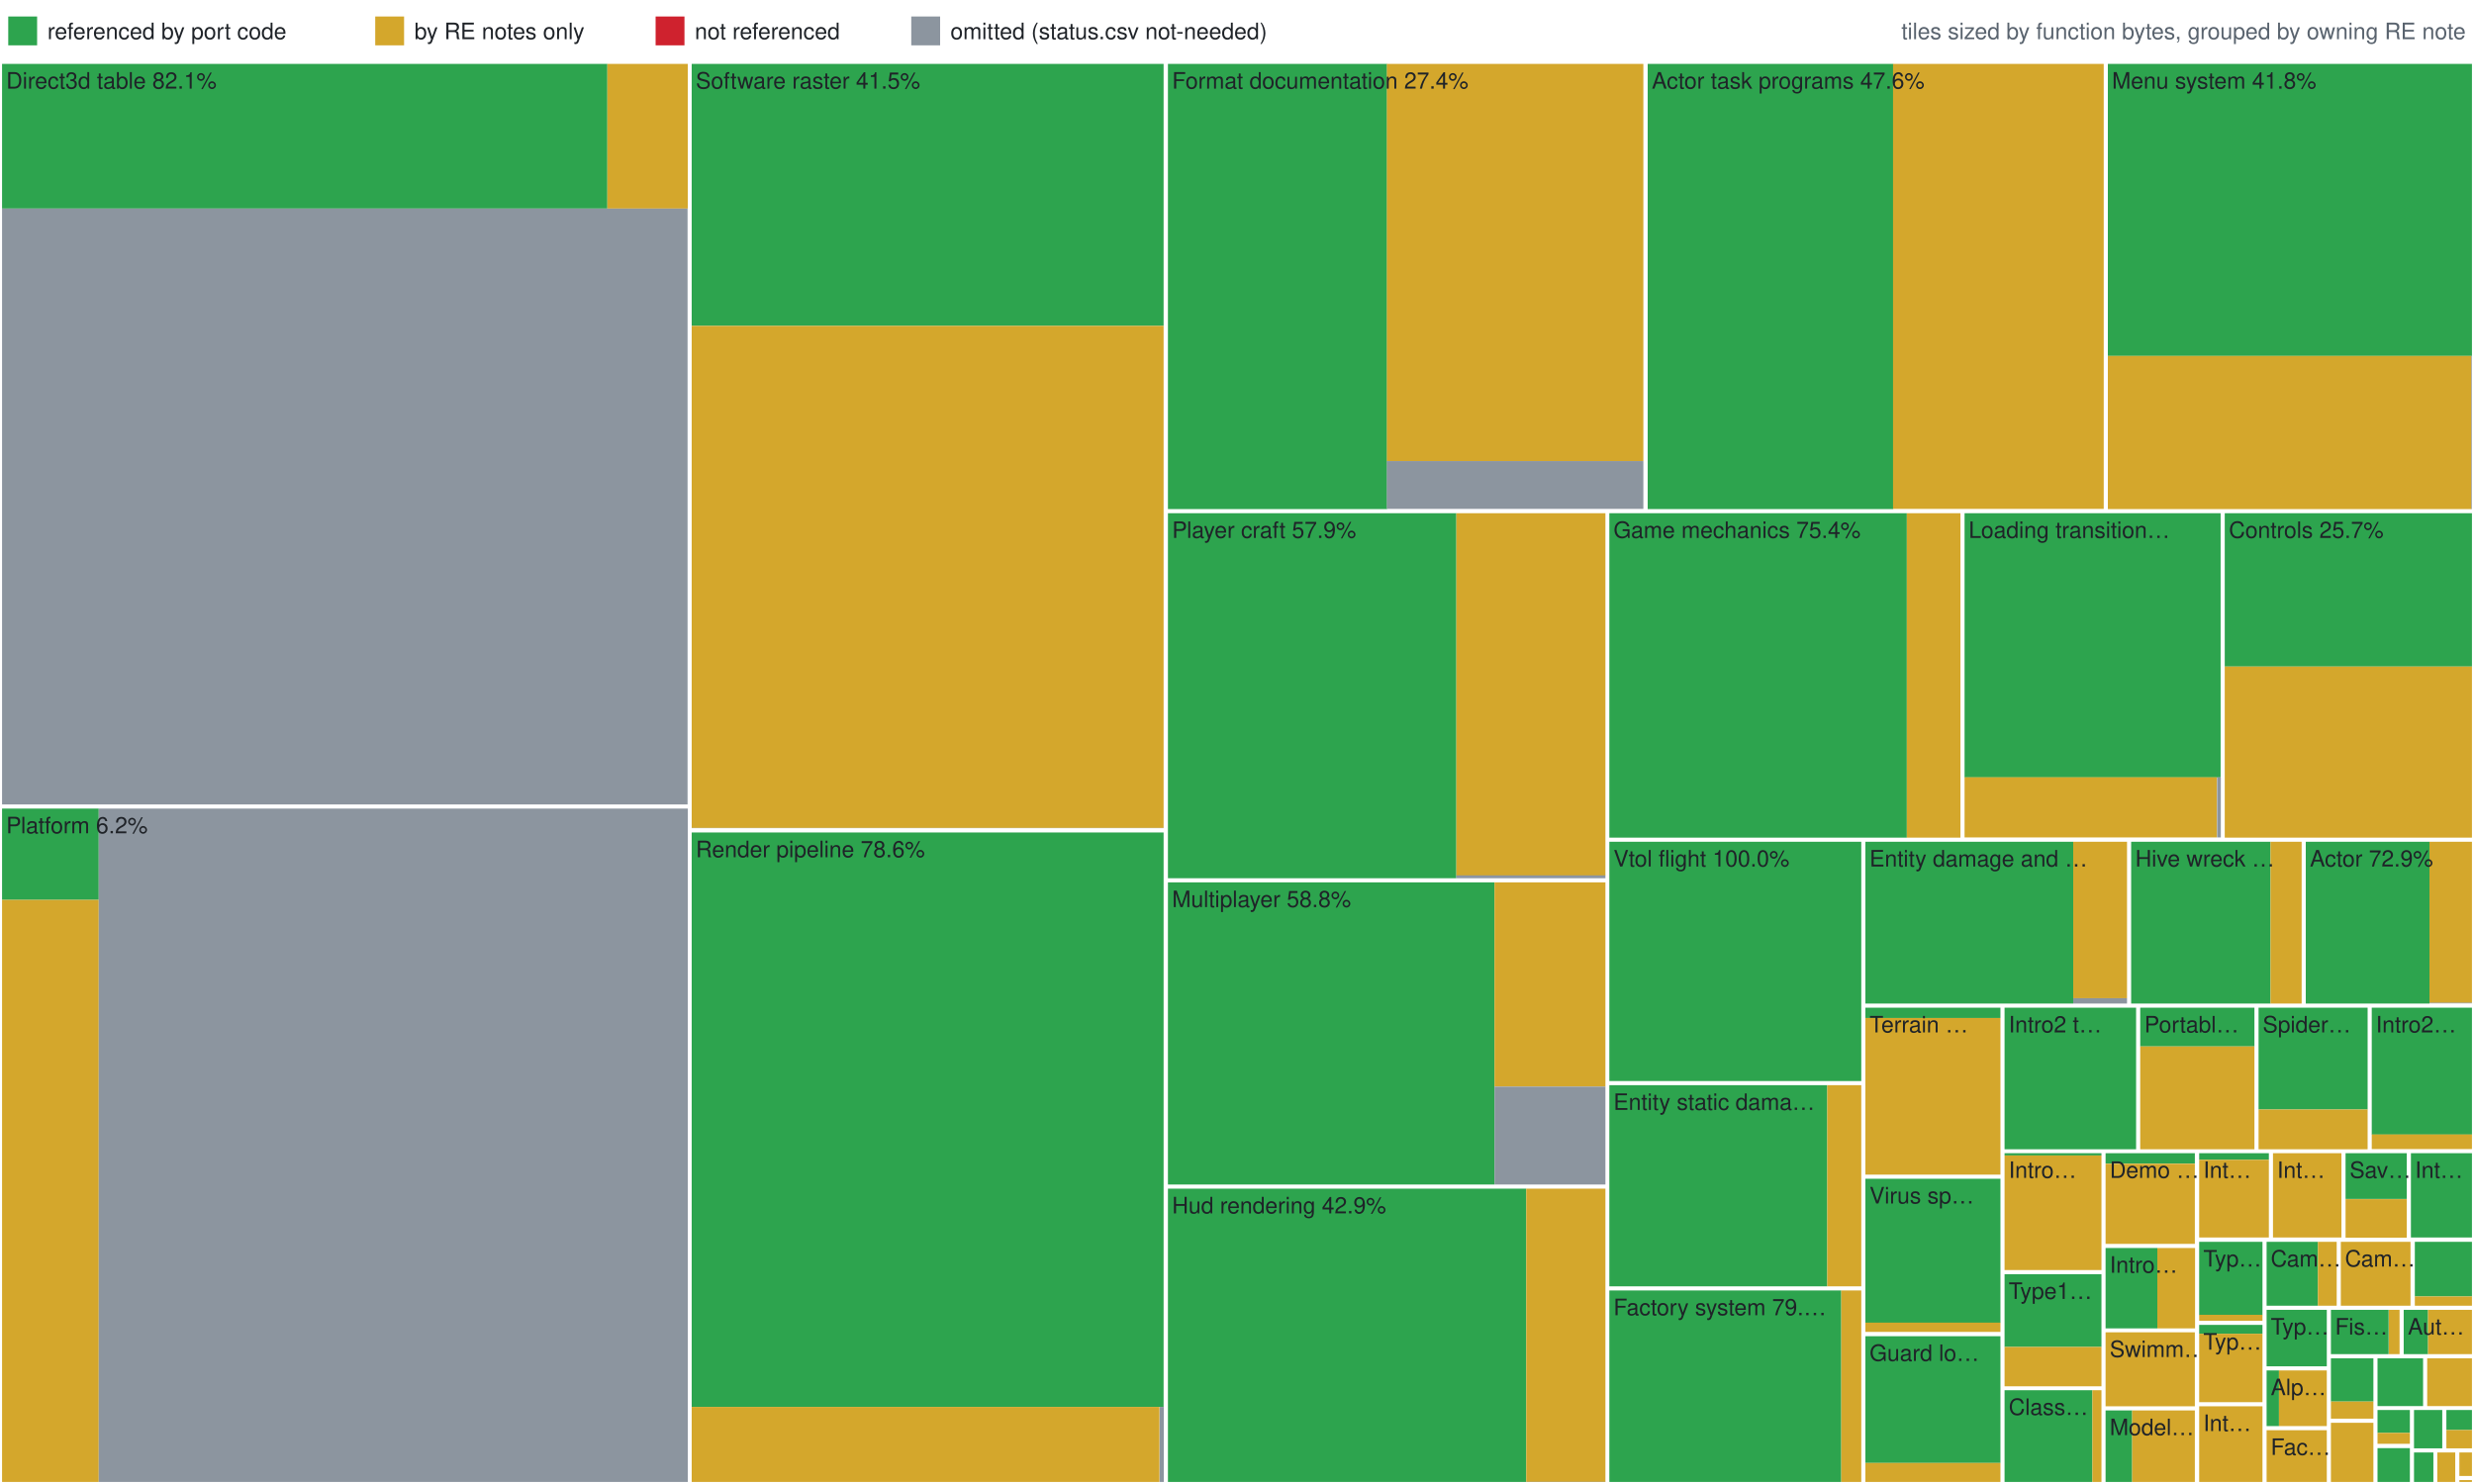
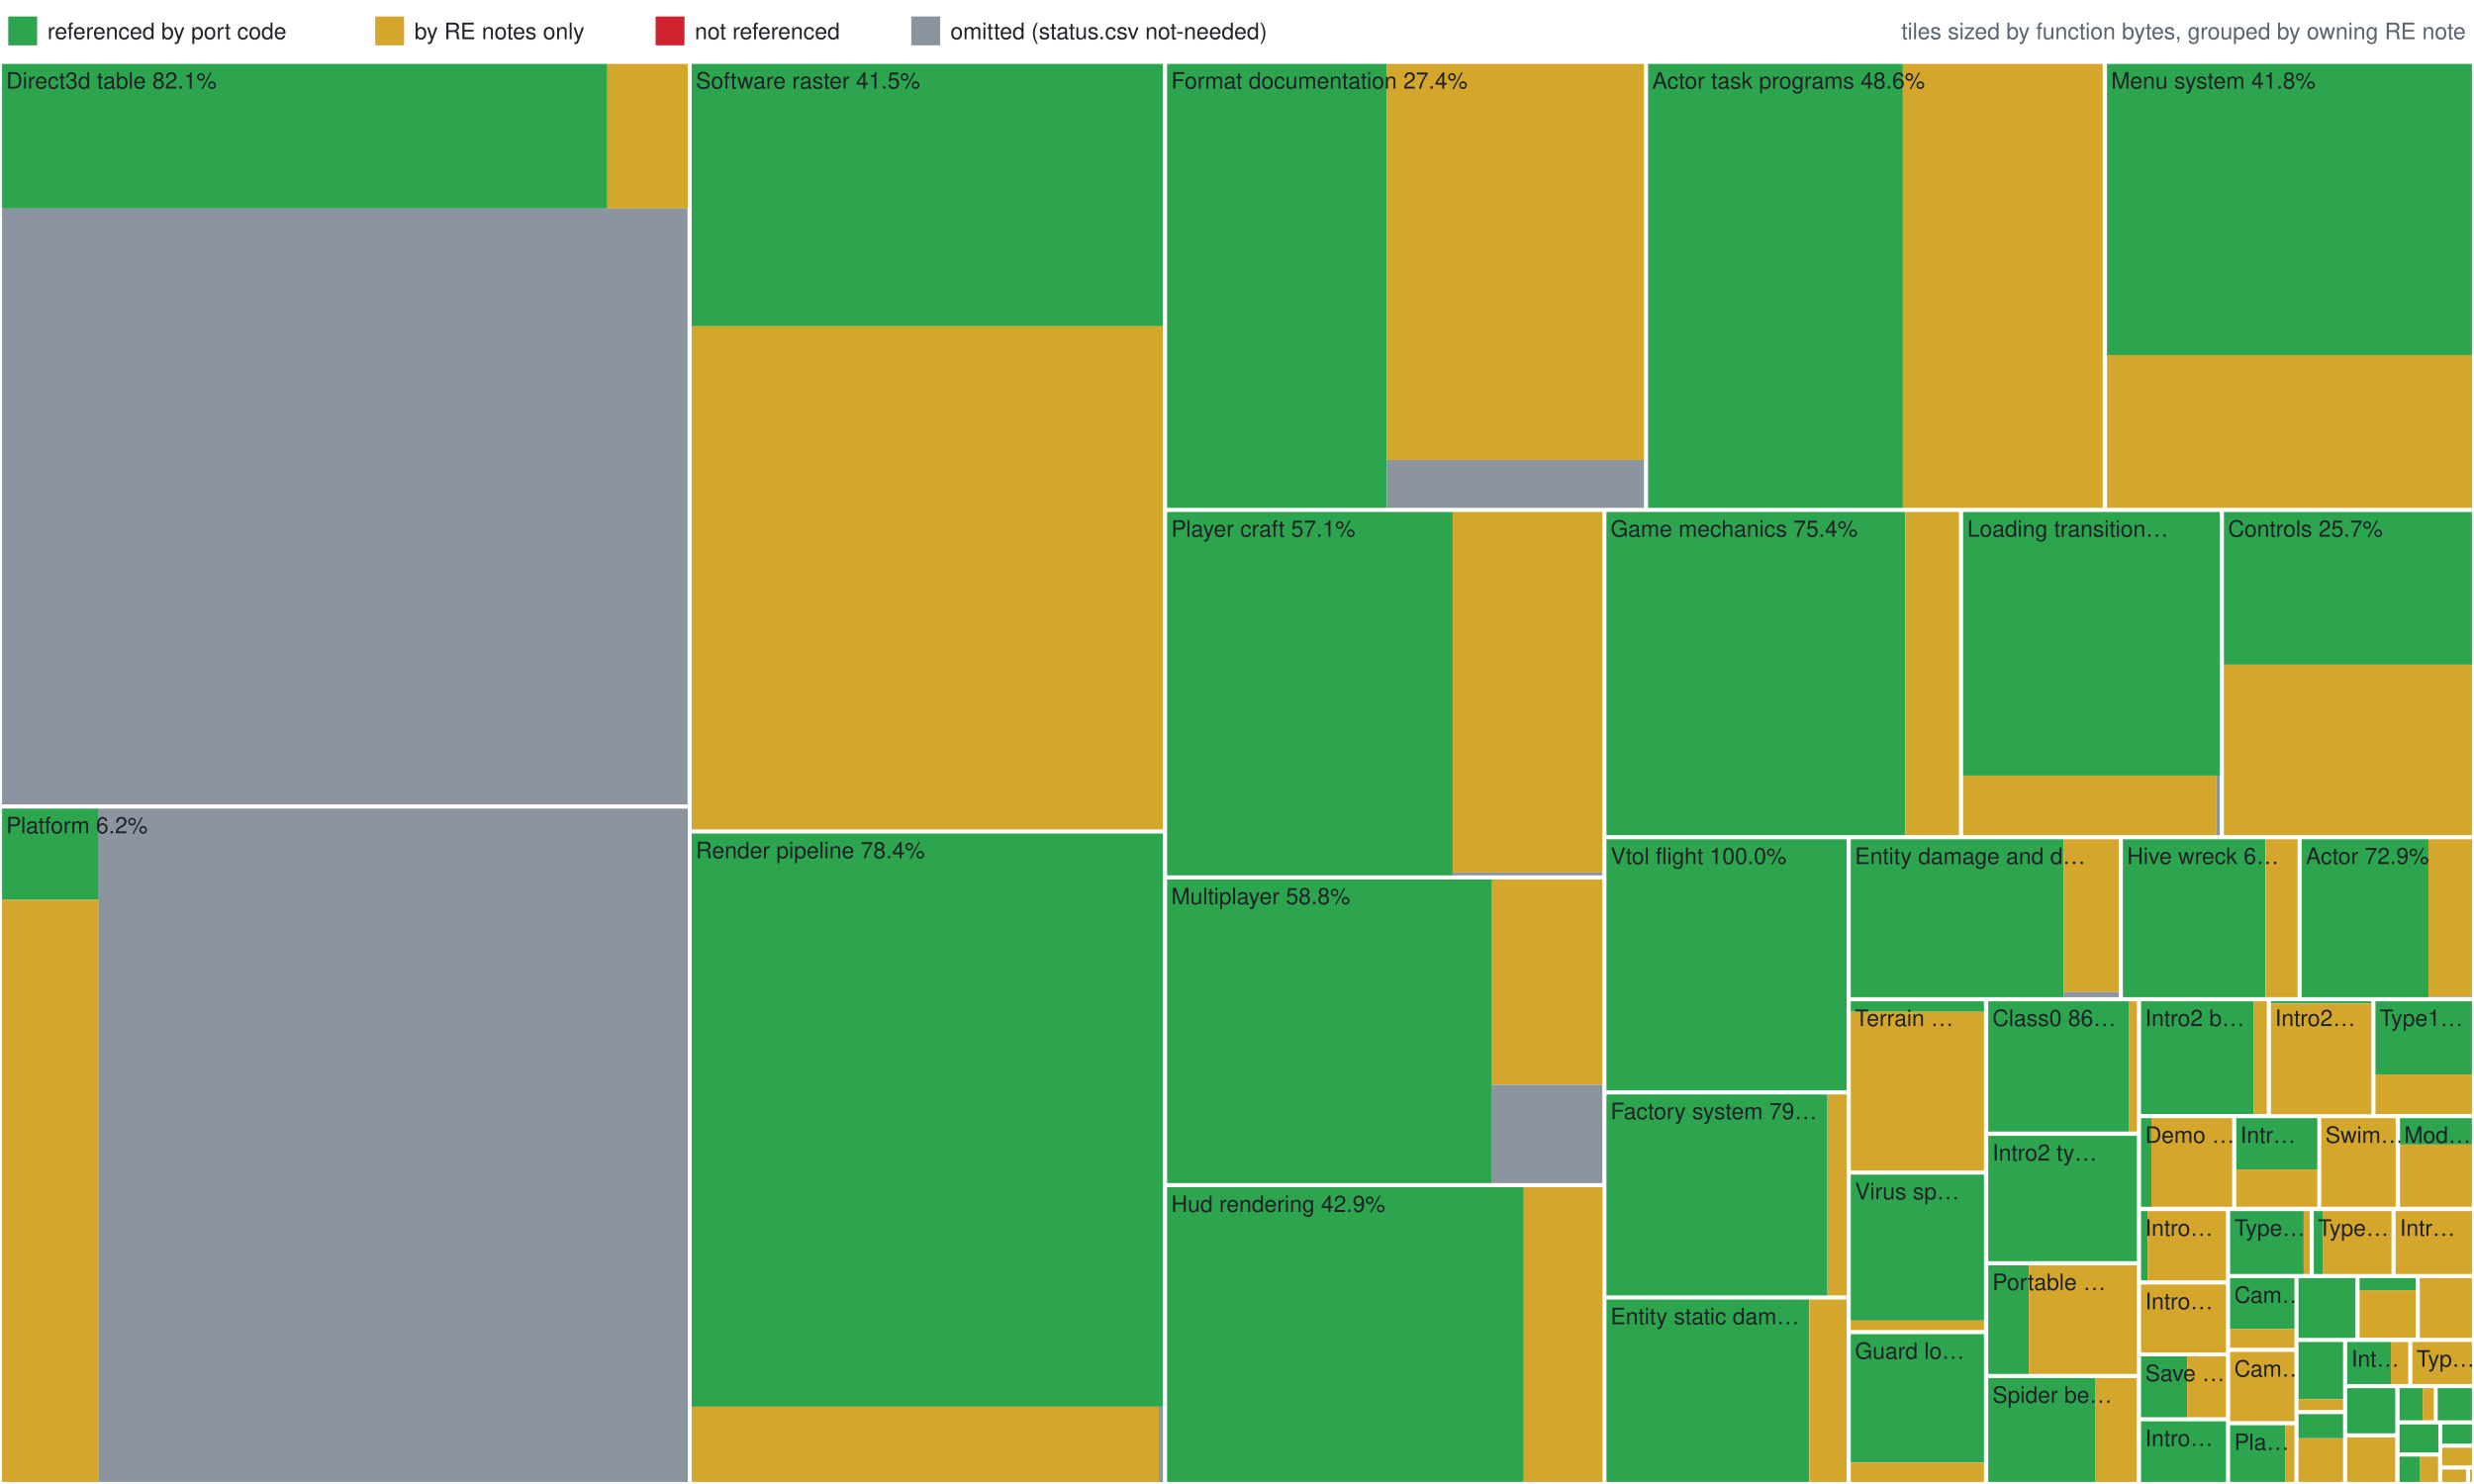
<svg xmlns="http://www.w3.org/2000/svg" width="1200" height="720" viewBox="0 0 1200 720" font-family="Segoe UI, Helvetica, Arial, sans-serif" font-size="11">
  <rect width="1200" height="720" fill="#ffffff" />
  <rect x="4" y="8" width="14" height="14" fill="#2da44e" />
  <text x="23" y="19" fill="#1f2328">referenced by port code</text>
  <rect x="182" y="8" width="14" height="14" fill="#d4a72c" />
  <text x="201" y="19" fill="#1f2328">by RE notes only</text>
  <rect x="318" y="8" width="14" height="14" fill="#cf222e" />
  <text x="337" y="19" fill="#1f2328">not referenced</text>
  <rect x="442" y="8" width="14" height="14" fill="#8c959f" />
  <text x="461" y="19" fill="#1f2328">omitted (status.csv not-needed)</text>
  <text x="1196" y="19" fill="#59636e" text-anchor="end">tiles sized by function bytes, grouped by owning RE note</text>
  <g>
    <rect x="1" y="31" width="293.6" height="70.2" fill="#2da44e" />
    <rect x="294.6" y="31" width="39" height="70.2" fill="#d4a72c" />
    <rect x="1" y="101.2" width="332.5" height="289.1" fill="#8c959f" />
    <text x="3" y="43" fill="#1f2328">Direct3d table 82.1%</text>
  </g>
  <g>
    <rect x="1" y="392.3" width="46.9" height="44.3" fill="#2da44e" />
    <rect x="1" y="436.6" width="46.9" height="282.4" fill="#d4a72c" />
    <rect x="47.9" y="392.3" width="285.7" height="326.7" fill="#8c959f" />
    <text x="3" y="404.3" fill="#1f2328">Platform 6.2%</text>
  </g>
  <g>
-     <rect x="335.5" y="31" width="228.9" height="127.1" fill="#2da44e" />
-     <rect x="335.5" y="158.1" width="228.9" height="243.6" fill="#d4a72c" />
-     <rect x="335.5" y="401.7" width="228.9" height="0.1" fill="#8c959f" />
+     <rect x="335.5" y="31" width="228.5" height="127.3" fill="#2da44e" />
+     <rect x="335.5" y="158.3" width="228.5" height="244" fill="#d4a72c" />
+     <rect x="335.5" y="402.3" width="228.5" height="0.1" fill="#8c959f" />
    <text x="337.5" y="43" fill="#1f2328">Software raster 41.5%</text>
  </g>
  <g>
-     <rect x="335.5" y="403.9" width="228.9" height="278.7" fill="#2da44e" />
-     <rect x="335.5" y="682.6" width="226.9" height="36.4" fill="#d4a72c" />
-     <rect x="562.5" y="682.6" width="2" height="36.4" fill="#8c959f" />
-     <text x="337.5" y="415.9" fill="#1f2328">Render pipeline 78.6%</text>
-   </g>
-   <g>
-     <rect x="566.5" y="31" width="106.3" height="216" fill="#2da44e" />
-     <rect x="672.7" y="31" width="124.4" height="192.7" fill="#d4a72c" />
-     <rect x="672.7" y="223.7" width="124.4" height="23.2" fill="#8c959f" />
-     <text x="568.5" y="43" fill="#1f2328">Format documentation 27.4%</text>
-   </g>
-   <g>
-     <rect x="799.2" y="31" width="119.1" height="216" fill="#2da44e" />
-     <rect x="918.2" y="31" width="102.2" height="215.9" fill="#d4a72c" />
-     <rect x="918.2" y="246.9" width="102.2" height="0" fill="#8c959f" />
-     <text x="801.2" y="43" fill="#1f2328">Actor task programs 47.6%</text>
-   </g>
-   <g>
-     <rect x="1022.4" y="31" width="176.6" height="141.7" fill="#2da44e" />
-     <rect x="1022.4" y="172.7" width="176.3" height="74.3" fill="#d4a72c" />
-     <rect x="1198.7" y="172.7" width="0.3" height="74.3" fill="#8c959f" />
-     <text x="1024.4" y="43" fill="#1f2328">Menu system 41.8%</text>
-   </g>
-   <g>
-     <rect x="566.5" y="249" width="139.9" height="177.1" fill="#2da44e" />
-     <rect x="706.4" y="249" width="72.3" height="175.8" fill="#d4a72c" />
-     <rect x="706.4" y="424.7" width="72.3" height="1.4" fill="#8c959f" />
-     <text x="568.5" y="261" fill="#1f2328">Player craft 57.9%</text>
-   </g>
-   <g>
-     <rect x="566.5" y="428.1" width="158.4" height="146.6" fill="#2da44e" />
-     <rect x="724.9" y="428.1" width="53.8" height="99.1" fill="#d4a72c" />
-     <rect x="724.9" y="527.2" width="53.8" height="47.5" fill="#8c959f" />
-     <text x="568.5" y="440.1" fill="#1f2328">Multiplayer 58.8%</text>
-   </g>
-   <g>
-     <rect x="566.5" y="576.7" width="173.8" height="142.3" fill="#2da44e" />
-     <rect x="740.3" y="576.7" width="38.4" height="142.3" fill="#d4a72c" />
-     <rect x="740.3" y="718.9" width="38.4" height="0.1" fill="#8c959f" />
-     <text x="568.5" y="588.7" fill="#1f2328">Hud rendering 42.9%</text>
-   </g>
-   <g>
-     <rect x="780.6" y="249" width="144.3" height="157.4" fill="#2da44e" />
-     <rect x="924.9" y="249" width="26" height="157.4" fill="#d4a72c" />
-     <text x="782.6" y="261" fill="#1f2328">Game mechanics 75.4%</text>
-   </g>
-   <g>
-     <rect x="952.9" y="249" width="124.2" height="128.2" fill="#2da44e" />
-     <rect x="952.9" y="377.1" width="122.4" height="29.2" fill="#d4a72c" />
-     <rect x="1075.4" y="377.1" width="1.8" height="29.2" fill="#8c959f" />
-     <text x="954.9" y="261" fill="#1f2328">Loading transition…</text>
-   </g>
-   <g>
-     <rect x="1079.1" y="249" width="119.9" height="74.4" fill="#2da44e" />
-     <rect x="1079.1" y="323.4" width="119.9" height="83" fill="#d4a72c" />
-     <text x="1081.1" y="261" fill="#1f2328">Controls 25.7%</text>
-   </g>
-   <g>
-     <rect x="780.6" y="408.4" width="122.2" height="116.1" fill="#2da44e" />
-     <text x="782.6" y="420.4" fill="#1f2328">Vtol flight 100.0%</text>
-   </g>
-   <g>
-     <rect x="780.6" y="526.5" width="105.7" height="97.6" fill="#2da44e" />
-     <rect x="886.3" y="526.5" width="16.5" height="97.6" fill="#d4a72c" />
-     <text x="782.6" y="538.5" fill="#1f2328">Entity static dama…</text>
-   </g>
-   <g>
-     <rect x="780.6" y="626.1" width="112.5" height="92.9" fill="#2da44e" />
-     <rect x="893.1" y="626.1" width="9.7" height="92.9" fill="#d4a72c" />
-     <text x="782.6" y="638.1" fill="#1f2328">Factory system 79.…</text>
-   </g>
-   <g>
-     <rect x="904.8" y="408.4" width="100.8" height="78.5" fill="#2da44e" />
-     <rect x="1005.6" y="408.4" width="26.1" height="75.9" fill="#d4a72c" />
-     <rect x="1005.6" y="484.3" width="26.1" height="2.6" fill="#8c959f" />
-     <text x="906.8" y="420.4" fill="#1f2328">Entity damage and …</text>
-   </g>
-   <g>
-     <rect x="1033.7" y="408.4" width="67.6" height="78.5" fill="#2da44e" />
-     <rect x="1101.3" y="408.4" width="15.1" height="78.5" fill="#d4a72c" />
-     <text x="1035.7" y="420.4" fill="#1f2328">Hive wreck …</text>
-   </g>
-   <g>
-     <rect x="1118.4" y="408.4" width="60" height="78.5" fill="#2da44e" />
-     <rect x="1178.4" y="408.4" width="20.6" height="78.2" fill="#d4a72c" />
-     <rect x="1178.4" y="486.5" width="20.6" height="0.3" fill="#8c959f" />
-     <text x="1120.4" y="420.4" fill="#1f2328">Actor 72.9%</text>
-   </g>
-   <g>
-     <rect x="904.8" y="488.9" width="65.5" height="5" fill="#2da44e" />
-     <rect x="904.8" y="493.9" width="65.5" height="76" fill="#d4a72c" />
-     <text x="906.8" y="500.9" fill="#1f2328">Terrain …</text>
-   </g>
-   <g>
-     <rect x="904.8" y="571.9" width="65.5" height="69.9" fill="#2da44e" />
-     <rect x="904.8" y="641.7" width="65.5" height="4.5" fill="#d4a72c" />
-     <text x="906.8" y="583.9" fill="#1f2328">Virus sp…</text>
-   </g>
-   <g>
-     <rect x="904.8" y="648.3" width="65.5" height="61.5" fill="#2da44e" />
-     <rect x="904.8" y="709.8" width="65.5" height="9.2" fill="#d4a72c" />
-     <text x="906.8" y="660.3" fill="#1f2328">Guard lo…</text>
-   </g>
-   <g>
-     <rect x="972.3" y="488.9" width="63.8" height="68.7" fill="#2da44e" />
-     <text x="974.3" y="500.9" fill="#1f2328">Intro2 t…</text>
-   </g>
-   <g>
-     <rect x="1038.1" y="488.9" width="55.4" height="18.8" fill="#2da44e" />
-     <rect x="1038.1" y="507.7" width="55.4" height="49.9" fill="#d4a72c" />
-     <text x="1040.1" y="500.9" fill="#1f2328">Portabl…</text>
-   </g>
-   <g>
-     <rect x="1095.5" y="488.9" width="52.9" height="49.4" fill="#2da44e" />
-     <rect x="1095.5" y="538.3" width="52.9" height="19.3" fill="#d4a72c" />
-     <text x="1097.5" y="500.9" fill="#1f2328">Spider…</text>
-   </g>
-   <g>
-     <rect x="1150.4" y="488.9" width="48.6" height="61.6" fill="#2da44e" />
-     <rect x="1150.4" y="550.4" width="48.6" height="7.1" fill="#d4a72c" />
-     <text x="1152.4" y="500.9" fill="#1f2328">Intro2…</text>
-   </g>
-   <g>
-     <rect x="972.3" y="559.5" width="47" height="1.1" fill="#2da44e" />
-     <rect x="972.3" y="560.6" width="47" height="55.6" fill="#d4a72c" />
-     <text x="974.3" y="571.5" fill="#1f2328">Intro…</text>
-   </g>
-   <g>
-     <rect x="972.3" y="618.2" width="47" height="35.3" fill="#2da44e" />
-     <rect x="972.3" y="653.5" width="47" height="19.1" fill="#d4a72c" />
-     <text x="974.3" y="630.2" fill="#1f2328">Type1…</text>
-   </g>
-   <g>
-     <rect x="972.3" y="674.5" width="42.6" height="44.5" fill="#2da44e" />
-     <rect x="1014.9" y="674.5" width="4.4" height="44.5" fill="#d4a72c" />
-     <text x="974.3" y="686.5" fill="#1f2328">Class…</text>
-   </g>
-   <g>
-     <rect x="1021.3" y="559.5" width="43.3" height="5" fill="#2da44e" />
-     <rect x="1021.3" y="564.6" width="43.3" height="38.9" fill="#d4a72c" />
-     <text x="1023.3" y="571.5" fill="#1f2328">Demo …</text>
-   </g>
-   <g>
-     <rect x="1021.3" y="605.5" width="25.1" height="39" fill="#2da44e" />
-     <rect x="1046.4" y="605.5" width="18.3" height="39" fill="#d4a72c" />
-     <text x="1023.3" y="617.5" fill="#1f2328">Intro…</text>
-   </g>
-   <g>
-     <rect x="1021.3" y="646.4" width="43.3" height="35.9" fill="#d4a72c" />
-     <text x="1023.3" y="658.4" fill="#1f2328">Swimm…</text>
-   </g>
-   <g>
-     <rect x="1021.3" y="684.3" width="12.9" height="34.7" fill="#2da44e" />
-     <rect x="1034.2" y="684.3" width="30.4" height="34.7" fill="#d4a72c" />
-     <text x="1023.3" y="696.3" fill="#1f2328">Model…</text>
-   </g>
-   <g>
-     <rect x="1066.7" y="559.5" width="33.8" height="3.2" fill="#2da44e" />
-     <rect x="1066.7" y="562.7" width="33.8" height="37.7" fill="#d4a72c" />
-     <text x="1068.7" y="571.5" fill="#1f2328">Int…</text>
-   </g>
-   <g>
-     <rect x="1102.5" y="559.5" width="33.2" height="40.9" fill="#d4a72c" />
-     <text x="1104.5" y="571.5" fill="#1f2328">Int…</text>
-   </g>
-   <g>
-     <rect x="1137.7" y="559.5" width="29.7" height="22.2" fill="#2da44e" />
-     <rect x="1137.7" y="581.8" width="29.7" height="18.7" fill="#d4a72c" />
-     <text x="1139.7" y="571.5" fill="#1f2328">Sav…</text>
-   </g>
-   <g>
-     <rect x="1169.4" y="559.5" width="29.6" height="40.9" fill="#2da44e" />
-     <text x="1171.4" y="571.5" fill="#1f2328">Int…</text>
-   </g>
-   <g>
-     <rect x="1066.7" y="602.5" width="30.7" height="35.5" fill="#2da44e" />
-     <rect x="1066.7" y="637.9" width="30.7" height="2.9" fill="#d4a72c" />
-     <text x="1068.7" y="614.5" fill="#1f2328">Typ…</text>
-   </g>
-   <g>
-     <rect x="1066.7" y="642.8" width="30.7" height="4.3" fill="#2da44e" />
-     <rect x="1066.7" y="647.1" width="30.7" height="33.2" fill="#d4a72c" />
-     <text x="1068.7" y="654.8" fill="#1f2328">Typ…</text>
-   </g>
-   <g>
-     <rect x="1066.7" y="682.3" width="30.7" height="36.7" fill="#d4a72c" />
-     <text x="1068.7" y="694.3" fill="#1f2328">Int…</text>
-   </g>
-   <g>
-     <rect x="1099.4" y="602.5" width="24.9" height="31" fill="#2da44e" />
-     <rect x="1124.3" y="602.5" width="9.1" height="31" fill="#d4a72c" />
-     <text x="1101.4" y="614.5" fill="#1f2328">Cam…</text>
-   </g>
-   <g>
-     <rect x="1135.4" y="602.5" width="33.8" height="31" fill="#d4a72c" />
-     <text x="1137.4" y="614.5" fill="#1f2328">Cam…</text>
-   </g>
-   <g>
-     <rect x="1171.3" y="602.5" width="27.7" height="26.5" fill="#2da44e" />
-     <rect x="1171.3" y="629" width="27.7" height="4.5" fill="#d4a72c" />
-   </g>
-   <g>
-     <rect x="1099.4" y="635.5" width="29.2" height="27.4" fill="#2da44e" />
-     <text x="1101.4" y="647.5" fill="#1f2328">Typ…</text>
-   </g>
-   <g>
-     <rect x="1099.4" y="664.9" width="6" height="27" fill="#2da44e" />
-     <rect x="1105.4" y="664.9" width="23.2" height="27" fill="#d4a72c" />
-     <text x="1101.4" y="676.9" fill="#1f2328">Alp…</text>
-   </g>
-   <g>
-     <rect x="1099.4" y="693.9" width="29.2" height="25.1" fill="#d4a72c" />
-     <text x="1101.4" y="705.9" fill="#1f2328">Fac…</text>
-   </g>
-   <g>
-     <rect x="1130.6" y="635.5" width="28" height="21.5" fill="#2da44e" />
-     <rect x="1158.7" y="635.5" width="5.2" height="21.5" fill="#d4a72c" />
-     <text x="1132.6" y="647.5" fill="#1f2328">Fis…</text>
-   </g>
-   <g>
-     <rect x="1165.9" y="635.5" width="11.8" height="21.5" fill="#2da44e" />
-     <rect x="1177.7" y="635.5" width="21.3" height="21.5" fill="#d4a72c" />
-     <text x="1167.9" y="647.5" fill="#1f2328">Aut…</text>
-   </g>
-   <g>
-     <rect x="1130.6" y="659" width="20.6" height="21" fill="#2da44e" />
-     <rect x="1130.6" y="680" width="20.6" height="8.3" fill="#d4a72c" />
-   </g>
-   <g>
-     <rect x="1130.6" y="690.3" width="20.6" height="28.7" fill="#d4a72c" />
-   </g>
-   <g>
-     <rect x="1153.2" y="659" width="22.1" height="23.2" fill="#2da44e" />
-   </g>
-   <g>
-     <rect x="1177.3" y="659" width="21.7" height="23.2" fill="#d4a72c" />
-   </g>
-   <g>
-     <rect x="1153.2" y="684.1" width="15.7" height="11.1" fill="#2da44e" />
-     <rect x="1153.2" y="695.2" width="15.7" height="5.3" fill="#d4a72c" />
-   </g>
-   <g>
-     <rect x="1153.2" y="702.6" width="15.7" height="16.4" fill="#2da44e" />
-   </g>
-   <g>
-     <rect x="1170.9" y="684.1" width="13.7" height="18.6" fill="#2da44e" />
-   </g>
-   <g>
-     <rect x="1186.6" y="684.1" width="12.4" height="9.7" fill="#2da44e" />
-     <rect x="1186.6" y="693.8" width="12.4" height="8.9" fill="#d4a72c" />
-   </g>
-   <g>
-     <rect x="1170.9" y="704.7" width="9.4" height="14.3" fill="#2da44e" />
-   </g>
-   <g>
-     <rect x="1182.2" y="704.7" width="8.7" height="14.3" fill="#d4a72c" />
-   </g>
-   <g>
-     <rect x="1192.9" y="704.7" width="6.1" height="11.4" fill="#d4a72c" />
-   </g>
-   <g>
-     <rect x="1192.9" y="718.1" width="6.1" height="0.9" fill="#d4a72c" />
+     <rect x="335.5" y="404.4" width="228.5" height="278.1" fill="#2da44e" />
+     <rect x="335.5" y="682.5" width="226.6" height="36.5" fill="#d4a72c" />
+     <rect x="562.1" y="682.5" width="2" height="36.5" fill="#8c959f" />
+     <text x="337.5" y="416.4" fill="#1f2328">Render pipeline 78.4%</text>
+   </g>
+   <g>
+     <rect x="566.1" y="31" width="106.5" height="215.4" fill="#2da44e" />
+     <rect x="672.6" y="31" width="124.8" height="192.2" fill="#d4a72c" />
+     <rect x="672.6" y="223.2" width="124.8" height="23.2" fill="#8c959f" />
+     <text x="568.1" y="43" fill="#1f2328">Format documentation 27.4%</text>
+   </g>
+   <g>
+     <rect x="799.4" y="31" width="123.6" height="215.4" fill="#2da44e" />
+     <rect x="922.9" y="31" width="97" height="215.4" fill="#d4a72c" />
+     <rect x="922.9" y="246.4" width="97" height="0" fill="#8c959f" />
+     <text x="801.4" y="43" fill="#1f2328">Actor task programs 48.6%</text>
+   </g>
+   <g>
+     <rect x="1022" y="31" width="177" height="141.3" fill="#2da44e" />
+     <rect x="1022" y="172.3" width="176.8" height="74.1" fill="#d4a72c" />
+     <rect x="1198.7" y="172.3" width="0.3" height="74.1" fill="#8c959f" />
+     <text x="1024" y="43" fill="#1f2328">Menu system 41.8%</text>
+   </g>
+   <g>
+     <rect x="566.1" y="248.4" width="138.5" height="176.3" fill="#2da44e" />
+     <rect x="704.6" y="248.4" width="72.6" height="174.9" fill="#d4a72c" />
+     <rect x="704.6" y="423.3" width="72.6" height="1.4" fill="#8c959f" />
+     <text x="568.1" y="260.4" fill="#1f2328">Player craft 57.1%</text>
+   </g>
+   <g>
+     <rect x="566.1" y="426.7" width="157.6" height="147.3" fill="#2da44e" />
+     <rect x="723.7" y="426.7" width="53.5" height="99.6" fill="#d4a72c" />
+     <rect x="723.7" y="526.3" width="53.5" height="47.7" fill="#8c959f" />
+     <text x="568.1" y="438.7" fill="#1f2328">Multiplayer 58.8%</text>
+   </g>
+   <g>
+     <rect x="566.1" y="576" width="173" height="143" fill="#2da44e" />
+     <rect x="739.1" y="576" width="38.2" height="143" fill="#d4a72c" />
+     <rect x="739.1" y="718.9" width="38.2" height="0.1" fill="#8c959f" />
+     <text x="568.1" y="588" fill="#1f2328">Hud rendering 42.9%</text>
+   </g>
+   <g>
+     <rect x="779.2" y="248.4" width="144.8" height="156.8" fill="#2da44e" />
+     <rect x="924.1" y="248.4" width="26.1" height="156.8" fill="#d4a72c" />
+     <text x="781.2" y="260.4" fill="#1f2328">Game mechanics 75.4%</text>
+   </g>
+   <g>
+     <rect x="952.2" y="248.4" width="124.5" height="127.9" fill="#2da44e" />
+     <rect x="952.2" y="376.3" width="122.7" height="28.9" fill="#d4a72c" />
+     <rect x="1074.9" y="376.3" width="1.8" height="28.9" fill="#8c959f" />
+     <text x="954.2" y="260.4" fill="#1f2328">Loading transition…</text>
+   </g>
+   <g>
+     <rect x="1078.7" y="248.4" width="120.3" height="74.1" fill="#2da44e" />
+     <rect x="1078.7" y="322.5" width="120.3" height="82.7" fill="#d4a72c" />
+     <text x="1080.7" y="260.4" fill="#1f2328">Controls 25.7%</text>
+   </g>
+   <g>
+     <rect x="779.2" y="407.2" width="116.5" height="121.8" fill="#2da44e" />
+     <text x="781.2" y="419.2" fill="#1f2328">Vtol flight 100.0%</text>
+   </g>
+   <g>
+     <rect x="779.2" y="531" width="107.2" height="97.5" fill="#2da44e" />
+     <rect x="886.5" y="531" width="9.3" height="97.5" fill="#d4a72c" />
+     <text x="781.2" y="543" fill="#1f2328">Factory system 79…</text>
+   </g>
+   <g>
+     <rect x="779.2" y="630.5" width="98.3" height="88.5" fill="#2da44e" />
+     <rect x="877.6" y="630.5" width="18.1" height="88.5" fill="#d4a72c" />
+     <text x="781.2" y="642.5" fill="#1f2328">Entity static dam…</text>
+   </g>
+   <g>
+     <rect x="897.7" y="407.2" width="103.3" height="76.6" fill="#2da44e" />
+     <rect x="1001" y="407.2" width="26.7" height="74.1" fill="#d4a72c" />
+     <rect x="1001" y="481.3" width="26.7" height="2.5" fill="#8c959f" />
+     <text x="899.7" y="419.2" fill="#1f2328">Entity damage and d…</text>
+   </g>
+   <g>
+     <rect x="1029.7" y="407.2" width="69.2" height="76.6" fill="#2da44e" />
+     <rect x="1099" y="407.2" width="15.4" height="76.6" fill="#d4a72c" />
+     <text x="1031.7" y="419.2" fill="#1f2328">Hive wreck 6…</text>
+   </g>
+   <g>
+     <rect x="1116.4" y="407.2" width="61.5" height="76.6" fill="#2da44e" />
+     <rect x="1177.9" y="407.2" width="21.1" height="76.3" fill="#d4a72c" />
+     <rect x="1177.9" y="483.5" width="21.1" height="0.3" fill="#8c959f" />
+     <text x="1118.4" y="419.2" fill="#1f2328">Actor 72.9%</text>
+   </g>
+   <g>
+     <rect x="897.7" y="485.8" width="64.6" height="5.1" fill="#2da44e" />
+     <rect x="897.7" y="490.9" width="64.6" height="77" fill="#d4a72c" />
+     <text x="899.7" y="497.8" fill="#1f2328">Terrain …</text>
+   </g>
+   <g>
+     <rect x="897.7" y="569.9" width="64.6" height="70.8" fill="#2da44e" />
+     <rect x="897.7" y="640.7" width="64.6" height="4.6" fill="#d4a72c" />
+     <text x="899.7" y="581.9" fill="#1f2328">Virus sp…</text>
+   </g>
+   <g>
+     <rect x="897.7" y="647.3" width="64.6" height="62.3" fill="#2da44e" />
+     <rect x="897.7" y="709.6" width="64.6" height="9.4" fill="#d4a72c" />
+     <text x="899.7" y="659.3" fill="#1f2328">Guard lo…</text>
+   </g>
+   <g>
+     <rect x="964.4" y="485.8" width="68.1" height="63.2" fill="#2da44e" />
+     <rect x="1032.5" y="485.8" width="4" height="63.2" fill="#d4a72c" />
+     <text x="966.4" y="497.8" fill="#1f2328">Class0 86…</text>
+   </g>
+   <g>
+     <rect x="964.4" y="551.1" width="72.1" height="60.8" fill="#2da44e" />
+     <text x="966.4" y="563.1" fill="#1f2328">Intro2 ty…</text>
+   </g>
+   <g>
+     <rect x="964.4" y="613.9" width="19.7" height="52.7" fill="#2da44e" />
+     <rect x="984.1" y="613.9" width="52.4" height="52.7" fill="#d4a72c" />
+     <text x="966.4" y="625.9" fill="#1f2328">Portable …</text>
+   </g>
+   <g>
+     <rect x="964.4" y="668.6" width="51.9" height="50.4" fill="#2da44e" />
+     <rect x="1016.2" y="668.6" width="20.2" height="50.4" fill="#d4a72c" />
+     <text x="966.4" y="680.6" fill="#1f2328">Spider be…</text>
+   </g>
+   <g>
+     <rect x="1038.5" y="485.8" width="54.7" height="54.7" fill="#2da44e" />
+     <rect x="1093.2" y="485.8" width="6.3" height="54.7" fill="#d4a72c" />
+     <text x="1040.5" y="497.8" fill="#1f2328">Intro2 b…</text>
+   </g>
+   <g>
+     <rect x="1101.5" y="485.8" width="48.7" height="1" fill="#2da44e" />
+     <rect x="1101.5" y="486.9" width="48.7" height="53.7" fill="#d4a72c" />
+     <text x="1103.5" y="497.8" fill="#1f2328">Intro2…</text>
+   </g>
+   <g>
+     <rect x="1152.2" y="485.8" width="46.8" height="35.5" fill="#2da44e" />
+     <rect x="1152.2" y="521.3" width="46.8" height="19.2" fill="#d4a72c" />
+     <text x="1154.2" y="497.8" fill="#1f2328">Type1…</text>
+   </g>
+   <g>
+     <rect x="1038.5" y="542.5" width="5.1" height="43" fill="#2da44e" />
+     <rect x="1043.5" y="542.5" width="39.2" height="43" fill="#d4a72c" />
+     <text x="1040.5" y="554.5" fill="#1f2328">Demo …</text>
+   </g>
+   <g>
+     <rect x="1084.7" y="542.5" width="39.3" height="24.9" fill="#2da44e" />
+     <rect x="1084.7" y="567.4" width="39.3" height="18.1" fill="#d4a72c" />
+     <text x="1086.7" y="554.5" fill="#1f2328">Intr…</text>
+   </g>
+   <g>
+     <rect x="1125.9" y="542.5" width="36.1" height="43" fill="#d4a72c" />
+     <text x="1127.9" y="554.5" fill="#1f2328">Swim…</text>
+   </g>
+   <g>
+     <rect x="1164.1" y="542.5" width="34.9" height="12.8" fill="#2da44e" />
+     <rect x="1164.1" y="555.3" width="34.9" height="30.2" fill="#d4a72c" />
+     <text x="1166.1" y="554.5" fill="#1f2328">Mod…</text>
+   </g>
+   <g>
+     <rect x="1038.5" y="587.6" width="3.2" height="33.6" fill="#2da44e" />
+     <rect x="1041.7" y="587.6" width="38" height="33.6" fill="#d4a72c" />
+     <text x="1040.5" y="599.6" fill="#1f2328">Intro…</text>
+   </g>
+   <g>
+     <rect x="1038.5" y="623.2" width="41.2" height="33" fill="#d4a72c" />
+     <text x="1040.5" y="635.2" fill="#1f2328">Intro…</text>
+   </g>
+   <g>
+     <rect x="1038.5" y="658.1" width="22.4" height="29.5" fill="#2da44e" />
+     <rect x="1060.9" y="658.1" width="18.8" height="29.5" fill="#d4a72c" />
+     <text x="1040.5" y="670.1" fill="#1f2328">Save …</text>
+   </g>
+   <g>
+     <rect x="1038.5" y="689.6" width="41.2" height="29.4" fill="#2da44e" />
+     <text x="1040.5" y="701.6" fill="#1f2328">Intro…</text>
+   </g>
+   <g>
+     <rect x="1081.7" y="587.6" width="35.7" height="30.5" fill="#2da44e" />
+     <rect x="1117.4" y="587.6" width="2.9" height="30.5" fill="#d4a72c" />
+     <text x="1083.7" y="599.6" fill="#1f2328">Type…</text>
+   </g>
+   <g>
+     <rect x="1122.3" y="587.6" width="4.3" height="30.5" fill="#2da44e" />
+     <rect x="1126.6" y="587.6" width="33.4" height="30.5" fill="#d4a72c" />
+     <text x="1124.3" y="599.6" fill="#1f2328">Type…</text>
+   </g>
+   <g>
+     <rect x="1162" y="587.6" width="37" height="30.5" fill="#d4a72c" />
+     <text x="1164" y="599.6" fill="#1f2328">Intr…</text>
+   </g>
+   <g>
+     <rect x="1081.7" y="620.1" width="31.2" height="24.7" fill="#2da44e" />
+     <rect x="1081.7" y="644.8" width="31.2" height="9.1" fill="#d4a72c" />
+     <text x="1083.7" y="632.1" fill="#1f2328">Cam…</text>
+   </g>
+   <g>
+     <rect x="1081.7" y="655.9" width="31.2" height="33.6" fill="#d4a72c" />
+     <text x="1083.7" y="667.9" fill="#1f2328">Cam…</text>
+   </g>
+   <g>
+     <rect x="1081.7" y="691.5" width="26.7" height="27.5" fill="#2da44e" />
+     <rect x="1108.4" y="691.5" width="4.5" height="27.5" fill="#d4a72c" />
+     <text x="1083.7" y="703.5" fill="#1f2328">Pla…</text>
+   </g>
+   <g>
+     <rect x="1114.9" y="620.1" width="27.6" height="29" fill="#2da44e" />
+   </g>
+   <g>
+     <rect x="1144.5" y="620.1" width="27.2" height="6" fill="#2da44e" />
+     <rect x="1144.5" y="626" width="27.2" height="23" fill="#d4a72c" />
+   </g>
+   <g>
+     <rect x="1173.7" y="620.1" width="25.3" height="29" fill="#d4a72c" />
+   </g>
+   <g>
+     <rect x="1114.9" y="651.1" width="21.6" height="27.8" fill="#2da44e" />
+     <rect x="1114.9" y="678.9" width="21.6" height="5.2" fill="#d4a72c" />
+   </g>
+   <g>
+     <rect x="1114.9" y="686.1" width="21.6" height="11.7" fill="#2da44e" />
+     <rect x="1114.9" y="697.9" width="21.6" height="21.1" fill="#d4a72c" />
+   </g>
+   <g>
+     <rect x="1138.5" y="651.1" width="21.2" height="20.4" fill="#2da44e" />
+     <rect x="1159.7" y="651.1" width="8.4" height="20.4" fill="#d4a72c" />
+     <text x="1140.5" y="663.1" fill="#1f2328">Int…</text>
+   </g>
+   <g>
+     <rect x="1170.1" y="651.1" width="28.9" height="20.4" fill="#d4a72c" />
+     <text x="1172.1" y="663.1" fill="#1f2328">Typ…</text>
+   </g>
+   <g>
+     <rect x="1138.5" y="673.5" width="23.3" height="21.9" fill="#2da44e" />
+   </g>
+   <g>
+     <rect x="1138.5" y="697.4" width="23.3" height="21.6" fill="#d4a72c" />
+   </g>
+   <g>
+     <rect x="1163.9" y="673.5" width="11.2" height="15.6" fill="#2da44e" />
+     <rect x="1175.1" y="673.5" width="5.4" height="15.6" fill="#d4a72c" />
+   </g>
+   <g>
+     <rect x="1182.4" y="673.5" width="16.6" height="15.6" fill="#2da44e" />
+   </g>
+   <g>
+     <rect x="1163.9" y="691.1" width="18.8" height="13.6" fill="#2da44e" />
+   </g>
+   <g>
+     <rect x="1163.9" y="706.7" width="9.8" height="12.3" fill="#2da44e" />
+     <rect x="1173.6" y="706.7" width="9" height="12.3" fill="#d4a72c" />
+   </g>
+   <g>
+     <rect x="1184.6" y="691.1" width="14.4" height="9.3" fill="#2da44e" />
+   </g>
+   <g>
+     <rect x="1184.6" y="702.4" width="14.4" height="8.6" fill="#d4a72c" />
+   </g>
+   <g>
+     <rect x="1184.6" y="713" width="11.5" height="6" fill="#d4a72c" />
+   </g>
+   <g>
+     <rect x="1198.1" y="713" width="0.9" height="6" fill="#d4a72c" />
  </g>
</svg>
